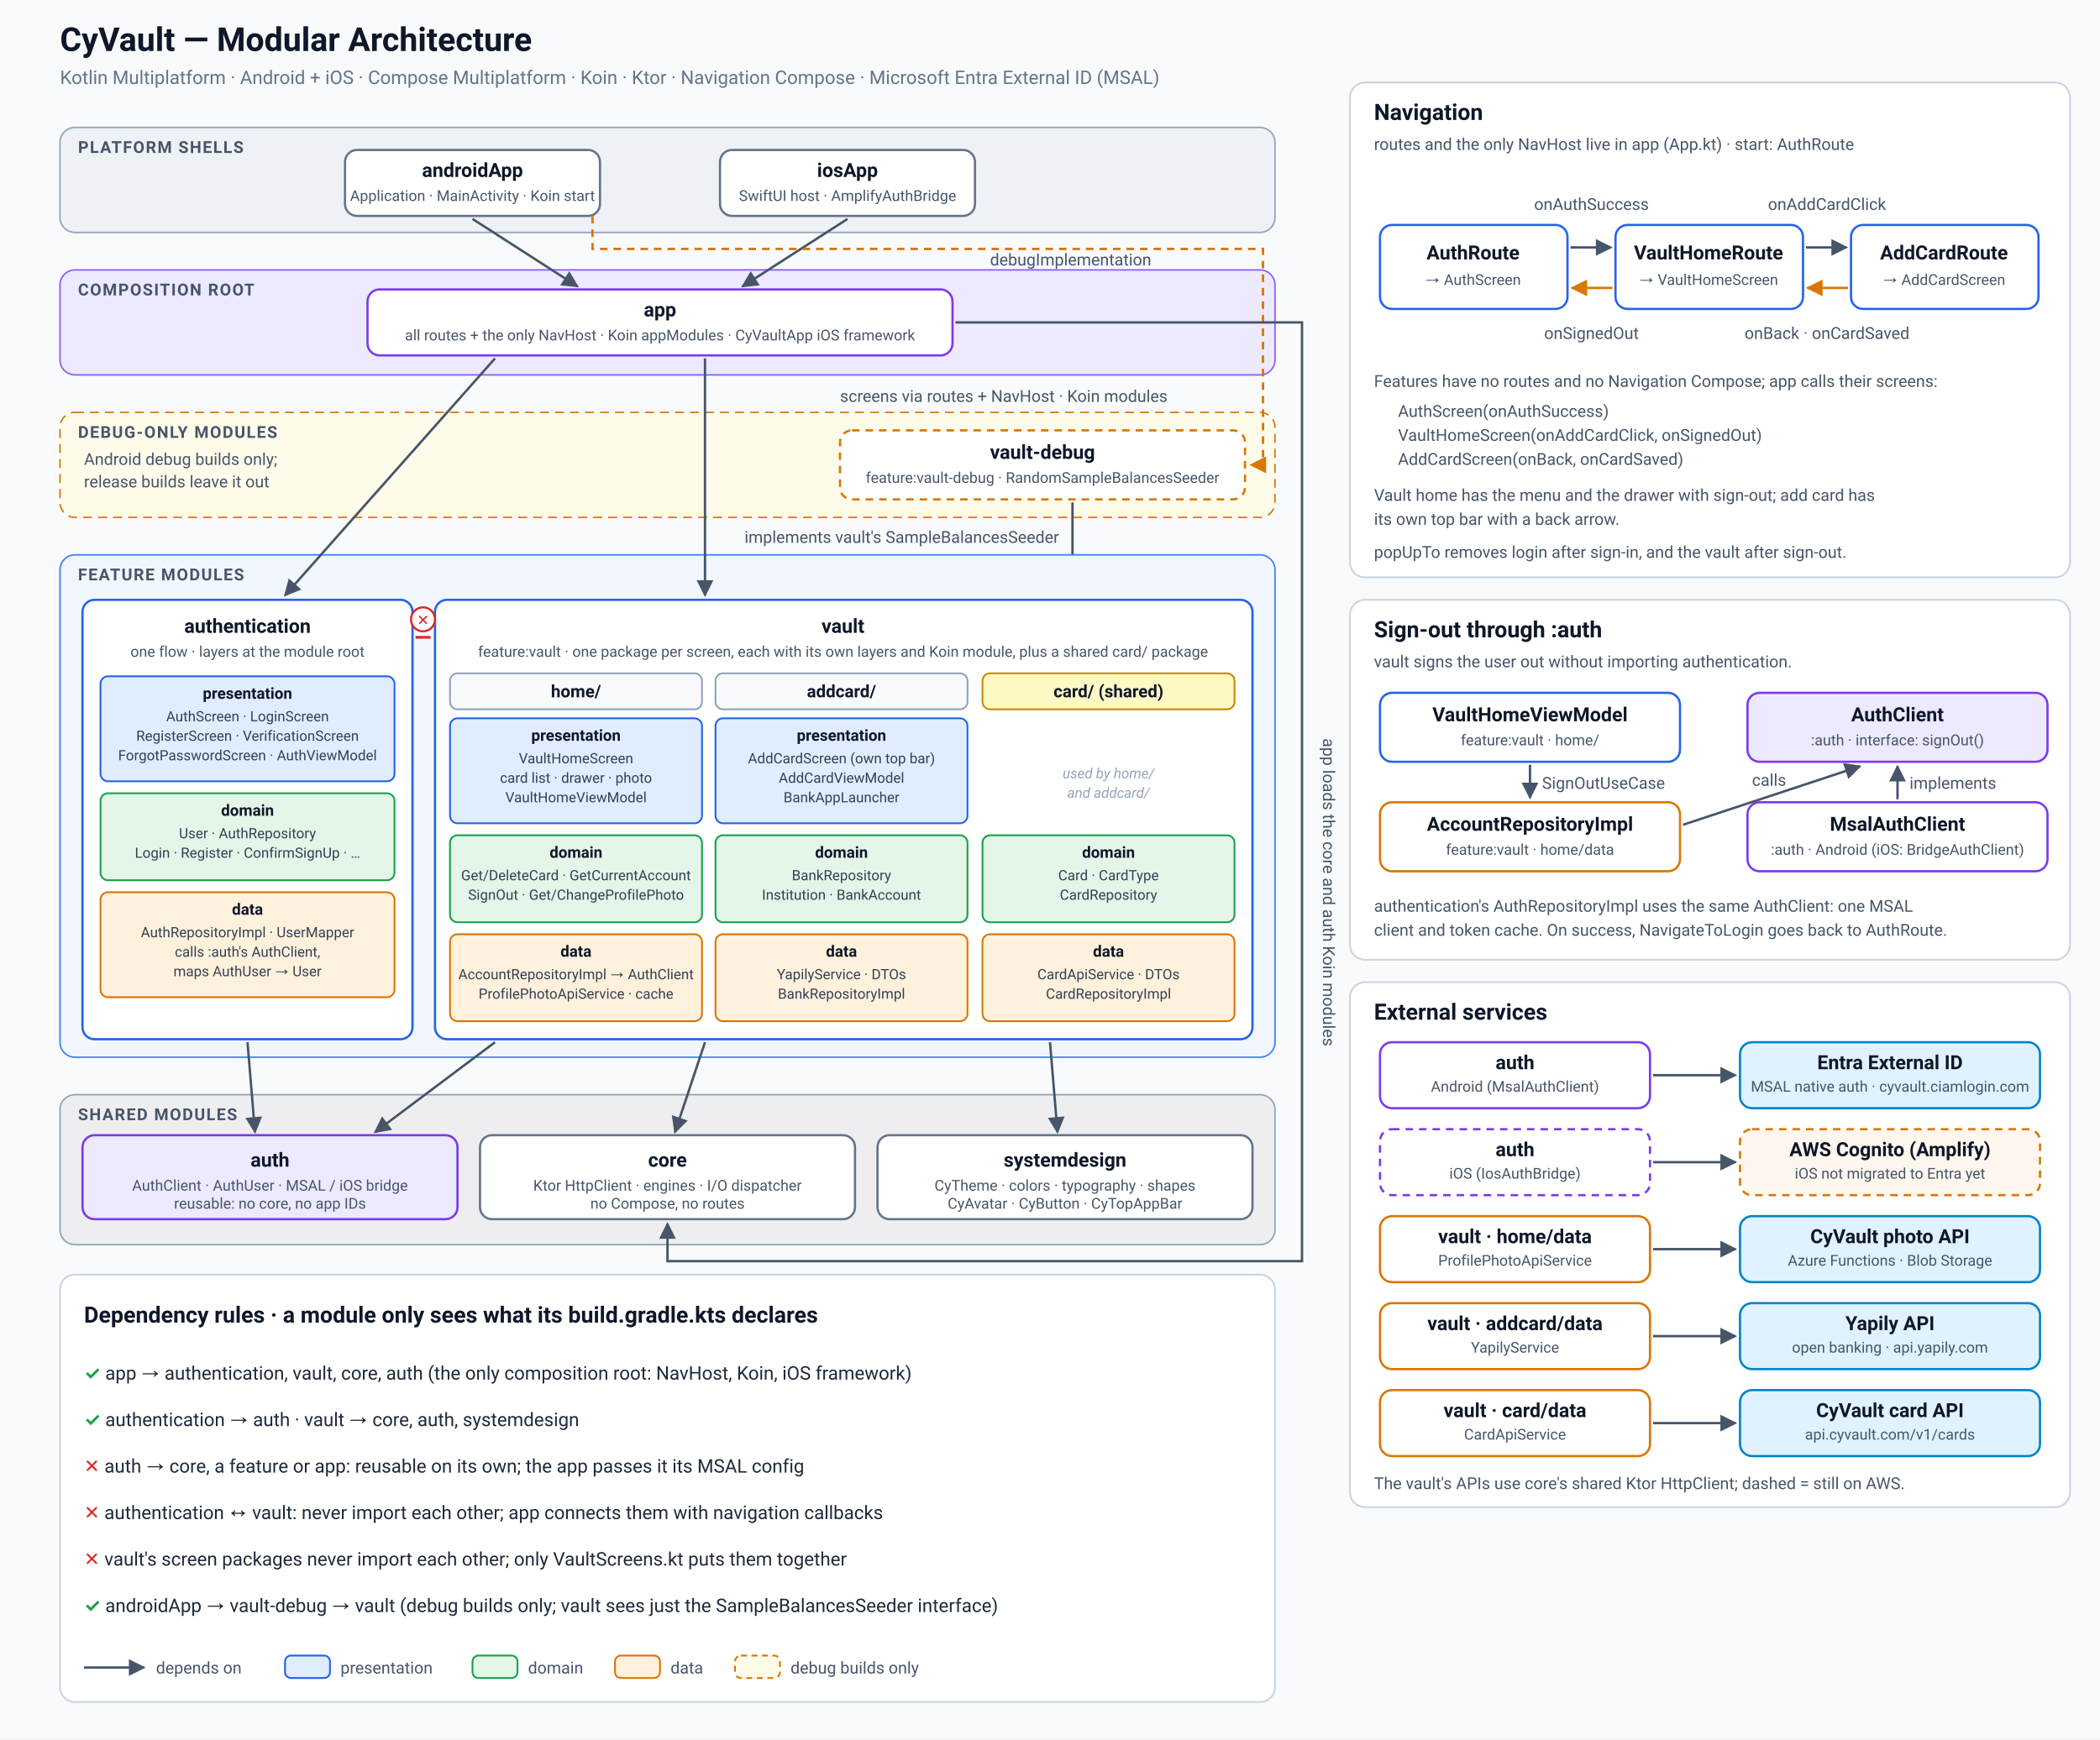
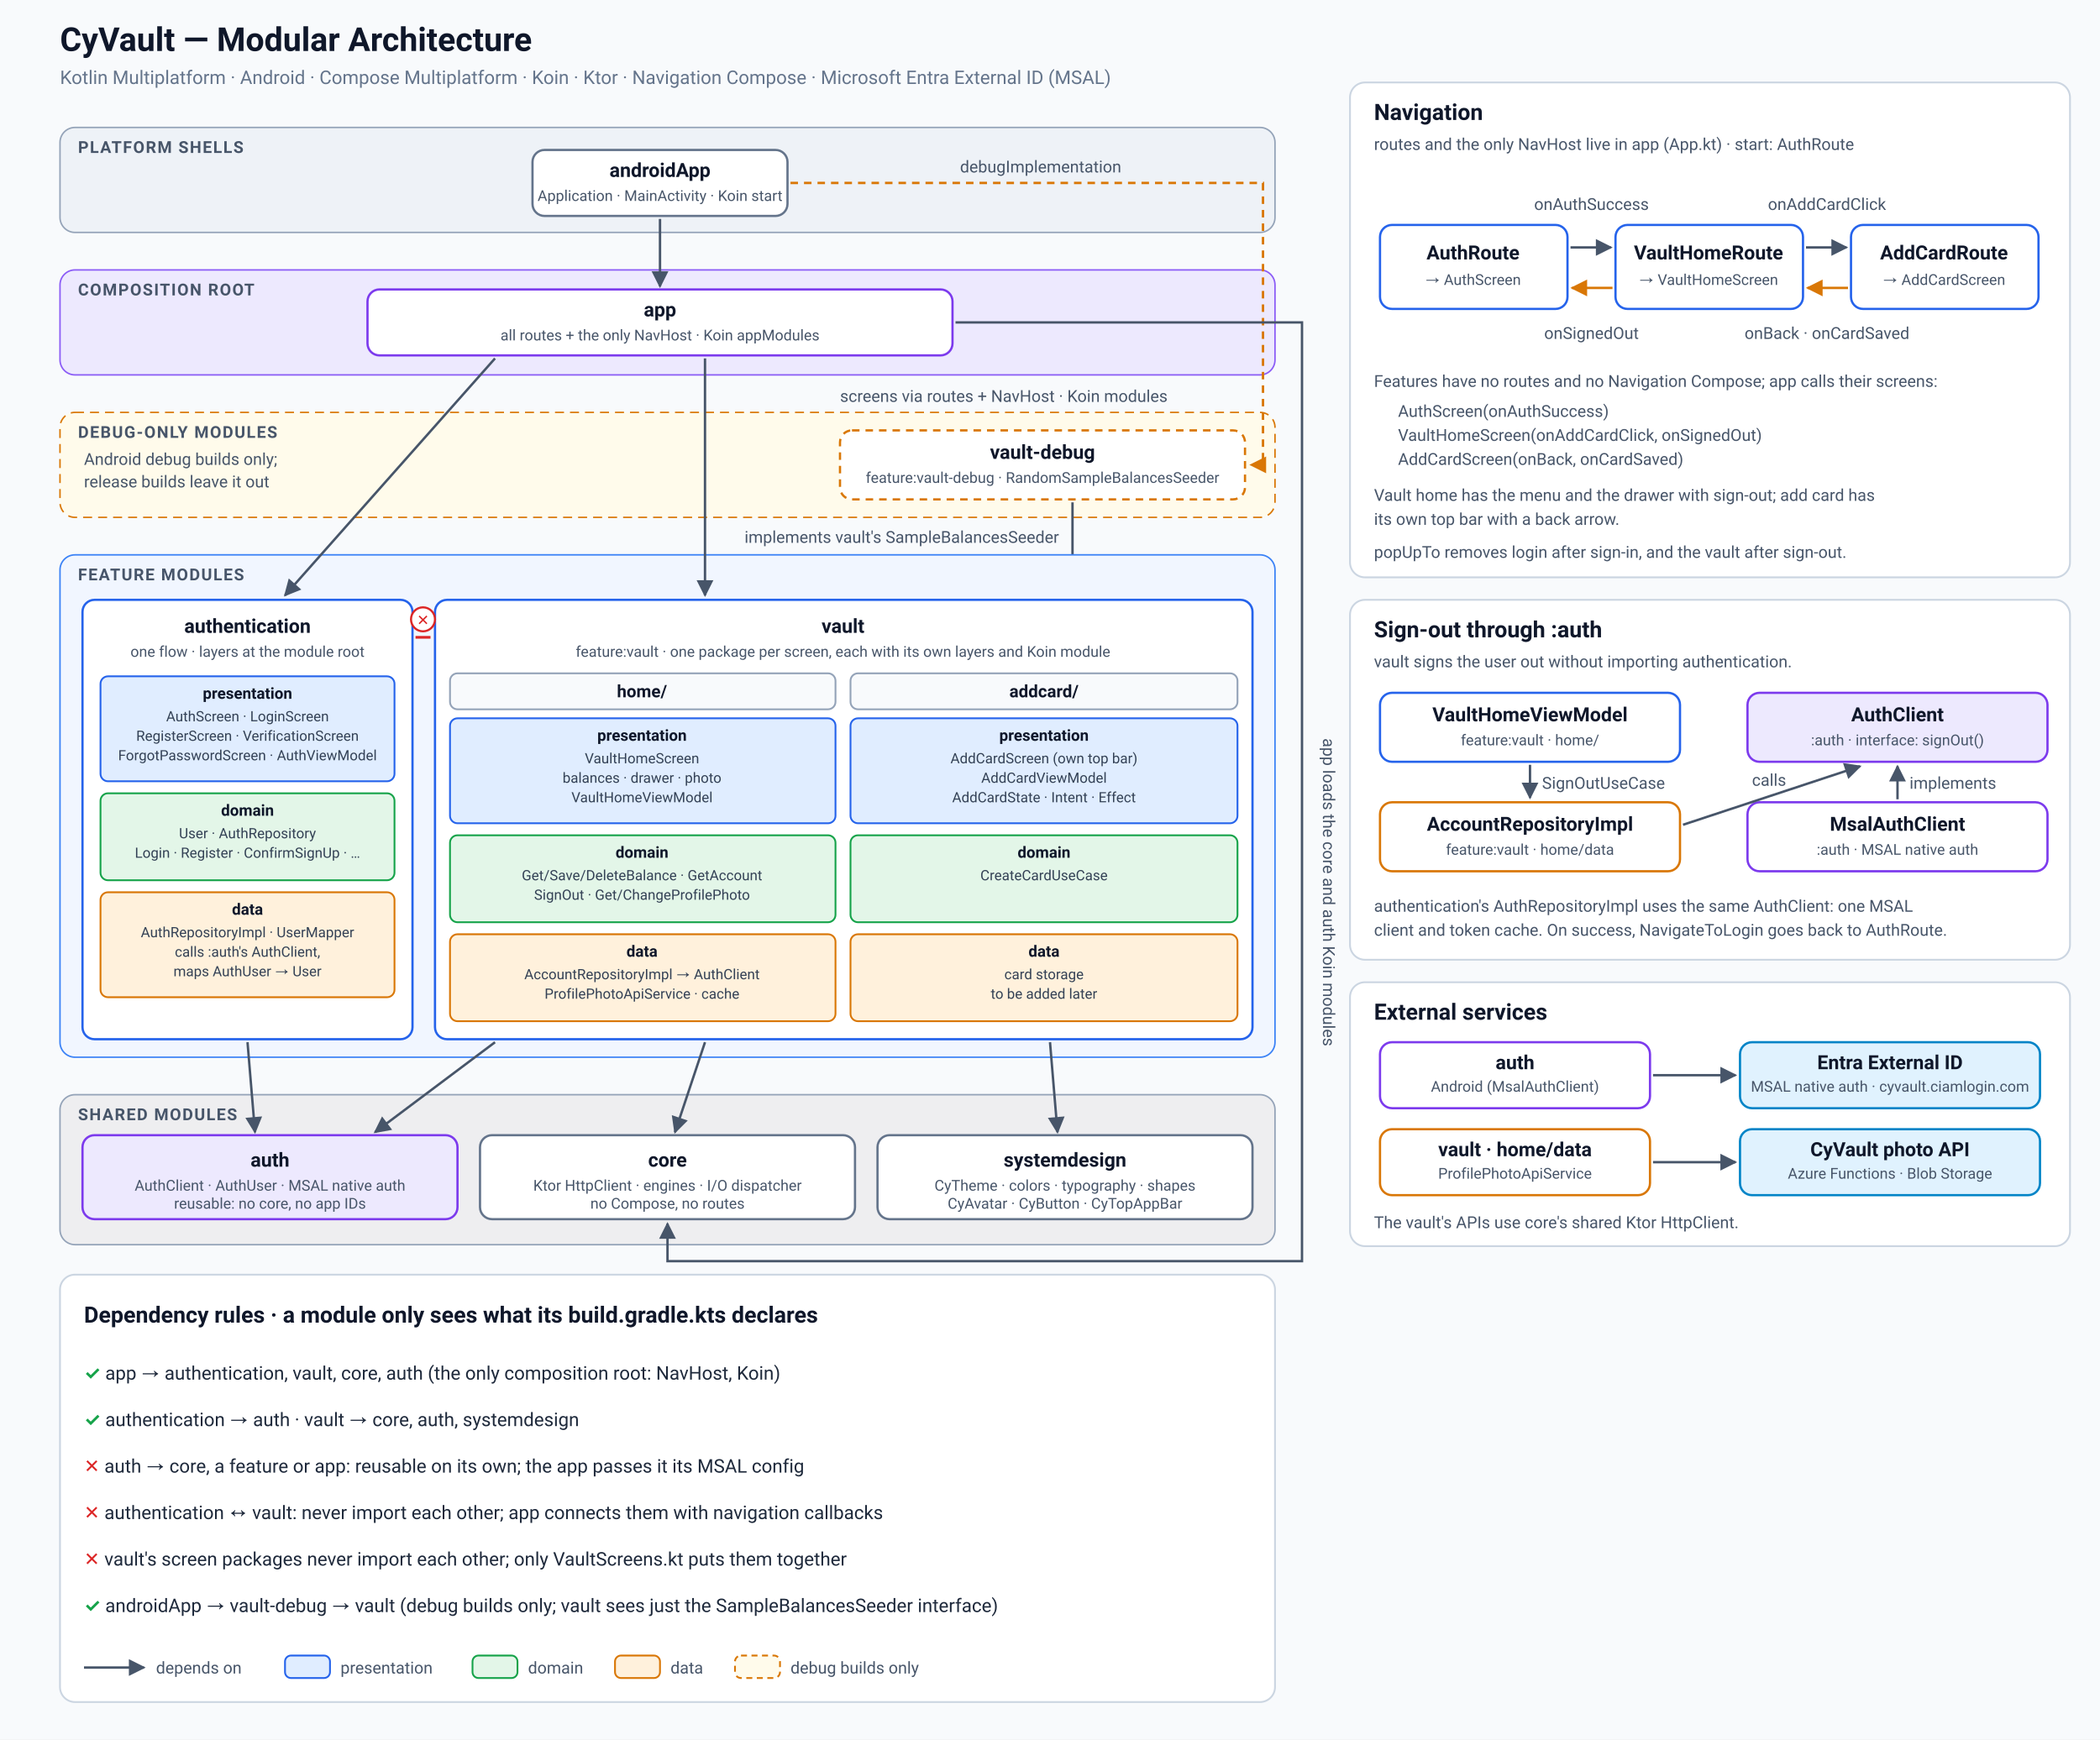
<svg xmlns="http://www.w3.org/2000/svg" viewBox="0 0 1400 1160" width="1400" height="1160" font-family="-apple-system, 'Segoe UI', Roboto, Helvetica, Arial, sans-serif">
  <defs>
    <marker id="arrow" viewBox="0 0 10 10" refX="9" refY="5" markerWidth="7" markerHeight="7" orient="auto-start-reverse">
      <path d="M0,0 L10,5 L0,10 z" fill="#475569" />
    </marker>
    <marker id="arrowOrange" viewBox="0 0 10 10" refX="9" refY="5" markerWidth="7" markerHeight="7" orient="auto-start-reverse">
      <path d="M0,0 L10,5 L0,10 z" fill="#D97706" />
    </marker>
    <marker id="arrowRed" viewBox="0 0 10 10" refX="9" refY="5" markerWidth="7" markerHeight="7" orient="auto-start-reverse">
      <path d="M0,0 L10,5 L0,10 z" fill="#DC2626" />
    </marker>
    <style>
      .t-title { font-size: 22px; font-weight: 700; fill: #0F172A; }
      .t-sub { font-size: 12.5px; fill: #64748B; }
      .t-panel { font-size: 15px; font-weight: 700; fill: #0F172A; }
      .t-band { font-size: 11px; font-weight: 700; letter-spacing: 0.8px; fill: #475569; }
      .t-box { font-size: 13px; font-weight: 700; fill: #0F172A; text-anchor: middle; }
      .t-boxsub { font-size: 10px; fill: #475569; text-anchor: middle; }
      .t-pkg { font-size: 11.5px; font-weight: 700; fill: #0F172A; text-anchor: middle; }
      .t-chip { font-size: 10.5px; font-weight: 700; fill: #0F172A; text-anchor: middle; }
      .t-chipsub { font-size: 9.5px; fill: #334155; text-anchor: middle; }
      .t-empty { font-size: 9.5px; font-style: italic; fill: #94A3B8; text-anchor: middle; }
      .t-small { font-size: 11px; fill: #475569; }
      .t-rule { font-size: 12.5px; fill: #1E293B; }
      .box { fill: #FFFFFF; stroke-width: 1.5; }
      .ui { fill: #E0EDFF; stroke: #2563EB; stroke-width: 1.2; }
      .dom { fill: #E3F6E8; stroke: #16A34A; stroke-width: 1.2; }
      .dat { fill: #FFF1DC; stroke: #D97706; stroke-width: 1.2; }
      .wire { fill: #F1F5F9; stroke: #64748B; stroke-width: 1.2; }
      .pkg { fill: #F8FAFC; stroke: #94A3B8; stroke-width: 1.2; }
      .dep { stroke: #475569; stroke-width: 1.6; fill: none; marker-end: url(#arrow); }
      .back { stroke: #D97706; stroke-width: 1.6; fill: none; marker-end: url(#arrowOrange); }
      .panel { fill: #FFFFFF; stroke: #CBD5E1; stroke-width: 1.2; }
    </style>
  </defs>
  <rect width="1400" height="1160" fill="#F8FAFC" />
  <text x="40" y="34" class="t-title">CyVault — Modular Architecture</text>
-   <text x="40" y="56" class="t-sub">Kotlin Multiplatform · Android + iOS · Compose Multiplatform · Koin · Ktor · Navigation Compose · Microsoft Entra External ID (MSAL)</text>
+   <text x="40" y="56" class="t-sub">Kotlin Multiplatform · Android · Compose Multiplatform · Koin · Ktor · Navigation Compose · Microsoft Entra External ID (MSAL)</text>
  <rect x="40" y="85" width="810" height="70" rx="10" fill="#EEF2F7" stroke="#94A3B8" />
  <text x="52" y="102" class="t-band">PLATFORM SHELLS</text>
-   <rect x="230" y="100" width="170" height="44" rx="8" class="box" stroke="#64748B" />
-   <text x="315" y="118" class="t-box">androidApp</text>
-   <text x="315" y="134" class="t-boxsub">Application · MainActivity · Koin start</text>
-   <rect x="480" y="100" width="170" height="44" rx="8" class="box" stroke="#64748B" />
-   <text x="565" y="118" class="t-box">iosApp</text>
-   <text x="565" y="134" class="t-boxsub">SwiftUI host · AmplifyAuthBridge</text>
+   <rect x="355" y="100" width="170" height="44" rx="8" class="box" stroke="#64748B" />
+   <text x="440" y="118" class="t-box">androidApp</text>
+   <text x="440" y="134" class="t-boxsub">Application · MainActivity · Koin start</text>
  <rect x="40" y="180" width="810" height="70" rx="10" fill="#EDE9FE" stroke="#8B5CF6" />
  <text x="52" y="197" class="t-band">COMPOSITION ROOT</text>
  <rect x="245" y="193" width="390" height="44" rx="8" class="box" stroke="#7C3AED" />
  <text x="440" y="211" class="t-box">app</text>
-   <text x="440" y="227" class="t-boxsub">all routes + the only NavHost · Koin appModules · CyVaultApp iOS framework</text>
-   <path d="M315 146 L385 191" class="dep" />
-   <path d="M565 146 L495 191" class="dep" />
+   <text x="440" y="227" class="t-boxsub">all routes + the only NavHost · Koin appModules</text>
+   <path d="M440 146 L440 191" class="dep" />
  <rect x="40" y="275" width="810" height="70" rx="10" fill="#FFFBEB" stroke="#D97706" stroke-dasharray="6 4" />
  <text x="52" y="292" class="t-band">DEBUG-ONLY MODULES</text>
  <text x="56" y="310" class="t-small">Android debug builds only;</text>
  <text x="56" y="325" class="t-small">release builds leave it out</text>
  <rect x="560" y="287" width="270" height="46" rx="8" class="box" stroke="#D97706" stroke-dasharray="5 4" />
  <text x="695" y="306" class="t-box">vault-debug</text>
  <text x="695" y="322" class="t-boxsub">feature:vault-debug · RandomSampleBalancesSeeder</text>
-   <path d="M395 144 V166 H842 V310 H834" stroke="#D97706" stroke-width="1.6" stroke-dasharray="5 4" fill="none" marker-end="url(#arrowOrange)" />
-   <text x="660" y="177" class="t-small" fill="#B45309">debugImplementation</text>
+   <path d="M527 122 H842 V310 H834" stroke="#D97706" stroke-width="1.6" stroke-dasharray="5 4" fill="none" marker-end="url(#arrowOrange)" />
+   <text x="640" y="115" class="t-small" fill="#B45309">debugImplementation</text>
  <path d="M715 335 L715 397" class="dep" />
  <text x="706" y="362" class="t-small" text-anchor="end">implements vault's SampleBalancesSeeder</text>
  <rect x="40" y="370" width="810" height="335" rx="10" fill="#F1F6FF" stroke="#3B82F6" />
  <text x="52" y="387" class="t-band">FEATURE MODULES</text>
  <rect x="55" y="400" width="220" height="293" rx="8" class="box" stroke="#2563EB" />
  <text x="165" y="422" class="t-box">authentication</text>
  <text x="165" y="438" class="t-boxsub">one flow · layers at the module root</text>
  <rect x="67" y="451" width="196" height="70" rx="5" class="ui" />
  <text x="165" y="466" class="t-chip">presentation</text>
  <text x="165" y="481" class="t-chipsub">AuthScreen · LoginScreen</text>
  <text x="165" y="494" class="t-chipsub">RegisterScreen · VerificationScreen</text>
  <text x="165" y="507" class="t-chipsub">ForgotPasswordScreen · AuthViewModel</text>
  <rect x="67" y="529" width="196" height="58" rx="5" class="dom" />
  <text x="165" y="544" class="t-chip">domain</text>
  <text x="165" y="559" class="t-chipsub">User · AuthRepository</text>
  <text x="165" y="572" class="t-chipsub">Login · Register · ConfirmSignUp · …</text>
  <rect x="67" y="595" width="196" height="70" rx="5" class="dat" />
  <text x="165" y="610" class="t-chip">data</text>
  <text x="165" y="625" class="t-chipsub">AuthRepositoryImpl · UserMapper</text>
  <text x="165" y="638" class="t-chipsub">calls :auth's AuthClient,</text>
  <text x="165" y="651" class="t-chipsub">maps AuthUser → User</text>
  <rect x="290" y="400" width="545" height="293" rx="8" class="box" stroke="#2563EB" />
  <text x="562" y="422" class="t-box">vault</text>
-   <text x="562" y="438" class="t-boxsub">feature:vault · one package per screen, each with its own layers and Koin module, plus a shared card/ package</text>
-   <rect x="300" y="449" width="168" height="24" rx="5" class="pkg" />
-   <text x="384" y="465" class="t-pkg">home/</text>
-   <rect x="477" y="449" width="168" height="24" rx="5" class="pkg" />
-   <text x="561" y="465" class="t-pkg">addcard/</text>
-   <rect x="655" y="449" width="168" height="24" rx="5" fill="#FEF9C3" stroke="#CA8A04" stroke-width="1.2" />
-   <text x="739" y="465" class="t-pkg">card/ (shared)</text>
-   <rect x="300" y="479" width="168" height="70" rx="5" class="ui" />
-   <text x="384" y="494" class="t-chip">presentation</text>
-   <text x="384" y="509" class="t-chipsub">VaultHomeScreen</text>
-   <text x="384" y="522" class="t-chipsub">card list · drawer · photo</text>
-   <text x="384" y="535" class="t-chipsub">VaultHomeViewModel</text>
-   <rect x="300" y="557" width="168" height="58" rx="5" class="dom" />
-   <text x="384" y="572" class="t-chip">domain</text>
-   <text x="384" y="587" class="t-chipsub">Get/DeleteCard · GetCurrentAccount</text>
-   <text x="384" y="600" class="t-chipsub">SignOut · Get/ChangeProfilePhoto</text>
-   <rect x="300" y="623" width="168" height="58" rx="5" class="dat" />
-   <text x="384" y="638" class="t-chip">data</text>
-   <text x="384" y="653" class="t-chipsub">AccountRepositoryImpl → AuthClient</text>
-   <text x="384" y="666" class="t-chipsub">ProfilePhotoApiService · cache</text>
-   <rect x="477" y="479" width="168" height="70" rx="5" class="ui" />
-   <text x="561" y="494" class="t-chip">presentation</text>
-   <text x="561" y="509" class="t-chipsub">AddCardScreen (own top bar)</text>
-   <text x="561" y="522" class="t-chipsub">AddCardViewModel</text>
-   <text x="561" y="535" class="t-chipsub">BankAppLauncher</text>
-   <rect x="477" y="557" width="168" height="58" rx="5" class="dom" />
-   <text x="561" y="572" class="t-chip">domain</text>
-   <text x="561" y="587" class="t-chipsub">BankRepository</text>
-   <text x="561" y="600" class="t-chipsub">Institution · BankAccount</text>
-   <rect x="477" y="623" width="168" height="58" rx="5" class="dat" />
-   <text x="561" y="638" class="t-chip">data</text>
-   <text x="561" y="653" class="t-chipsub">YapilyService · DTOs</text>
-   <text x="561" y="666" class="t-chipsub">BankRepositoryImpl</text>
-   <text x="739" y="519" class="t-empty">used by home/</text>
-   <text x="739" y="532" class="t-empty">and addcard/</text>
-   <rect x="655" y="557" width="168" height="58" rx="5" class="dom" />
-   <text x="739" y="572" class="t-chip">domain</text>
-   <text x="739" y="587" class="t-chipsub">Card · CardType</text>
-   <text x="739" y="600" class="t-chipsub">CardRepository</text>
-   <rect x="655" y="623" width="168" height="58" rx="5" class="dat" />
-   <text x="739" y="638" class="t-chip">data</text>
-   <text x="739" y="653" class="t-chipsub">CardApiService · DTOs</text>
-   <text x="739" y="666" class="t-chipsub">CardRepositoryImpl</text>
+   <text x="562" y="438" class="t-boxsub">feature:vault · one package per screen, each with its own layers and Koin module</text>
+   <rect x="300" y="449" width="257" height="24" rx="5" class="pkg" />
+   <text x="428" y="465" class="t-pkg">home/</text>
+   <rect x="567" y="449" width="258" height="24" rx="5" class="pkg" />
+   <text x="696" y="465" class="t-pkg">addcard/</text>
+   <rect x="300" y="479" width="257" height="70" rx="5" class="ui" />
+   <text x="428" y="494" class="t-chip">presentation</text>
+   <text x="428" y="509" class="t-chipsub">VaultHomeScreen</text>
+   <text x="428" y="522" class="t-chipsub">balances · drawer · photo</text>
+   <text x="428" y="535" class="t-chipsub">VaultHomeViewModel</text>
+   <rect x="300" y="557" width="257" height="58" rx="5" class="dom" />
+   <text x="428" y="572" class="t-chip">domain</text>
+   <text x="428" y="587" class="t-chipsub">Get/Save/DeleteBalance · GetAccount</text>
+   <text x="428" y="600" class="t-chipsub">SignOut · Get/ChangeProfilePhoto</text>
+   <rect x="300" y="623" width="257" height="58" rx="5" class="dat" />
+   <text x="428" y="638" class="t-chip">data</text>
+   <text x="428" y="653" class="t-chipsub">AccountRepositoryImpl → AuthClient</text>
+   <text x="428" y="666" class="t-chipsub">ProfilePhotoApiService · cache</text>
+   <rect x="567" y="479" width="258" height="70" rx="5" class="ui" />
+   <text x="696" y="494" class="t-chip">presentation</text>
+   <text x="696" y="509" class="t-chipsub">AddCardScreen (own top bar)</text>
+   <text x="696" y="522" class="t-chipsub">AddCardViewModel</text>
+   <text x="696" y="535" class="t-chipsub">AddCardState · Intent · Effect</text>
+   <rect x="567" y="557" width="258" height="58" rx="5" class="dom" />
+   <text x="696" y="572" class="t-chip">domain</text>
+   <text x="696" y="587" class="t-chipsub">CreateCardUseCase</text>
+   <rect x="567" y="623" width="258" height="58" rx="5" class="dat" />
+   <text x="696" y="638" class="t-chip">data</text>
+   <text x="696" y="653" class="t-chipsub">card storage</text>
+   <text x="696" y="666" class="t-chipsub">to be added later</text>
  <path d="M330 239 L190 397" class="dep" />
  <path d="M470 239 L470 397" class="dep" />
  <text x="560" y="268" class="t-small">screens via routes + NavHost · Koin modules</text>
  <path d="M277 425 L287 425" stroke="#DC2626" stroke-width="1.8" fill="none" />
  <circle cx="282" cy="413" r="8" fill="#FFFFFF" stroke="#DC2626" stroke-width="1.4" />
  <text x="282" y="417" font-size="10" font-weight="700" fill="#DC2626" text-anchor="middle">✕</text>
  <rect x="40" y="730" width="810" height="100" rx="10" fill="#EEEEF0" stroke="#94A3B8" />
  <text x="52" y="747" class="t-band">SHARED MODULES</text>
  <rect x="55" y="757" width="250" height="56" rx="8" fill="#EDE9FE" stroke="#7C3AED" stroke-width="1.5" />
  <text x="180" y="778" class="t-box">auth</text>
-   <text x="180" y="794" class="t-boxsub">AuthClient · AuthUser · MSAL / iOS bridge</text>
+   <text x="180" y="794" class="t-boxsub">AuthClient · AuthUser · MSAL native auth</text>
  <text x="180" y="806" class="t-boxsub">reusable: no core, no app IDs</text>
  <rect x="320" y="757" width="250" height="56" rx="8" class="box" stroke="#64748B" />
  <text x="445" y="778" class="t-box">core</text>
  <text x="445" y="794" class="t-boxsub">Ktor HttpClient · engines · I/O dispatcher</text>
  <text x="445" y="806" class="t-boxsub">no Compose, no routes</text>
  <rect x="585" y="757" width="250" height="56" rx="8" class="box" stroke="#64748B" />
  <text x="710" y="778" class="t-box">systemdesign</text>
  <text x="710" y="794" class="t-boxsub">CyTheme · colors · typography · shapes</text>
  <text x="710" y="806" class="t-boxsub">CyAvatar · CyButton · CyTopAppBar</text>
  <path d="M165 695 L170 755" class="dep" />
  <path d="M330 695 L250 755" class="dep" />
  <path d="M470 695 L450 755" class="dep" />
  <path d="M700 695 L705 755" class="dep" />
  <path d="M637 215 H868 V841 H445 V816" class="dep" />
  <text x="882" y="595" class="t-small" transform="rotate(90 882 595)" text-anchor="middle">app loads the core and auth Koin modules</text>
  <rect x="40" y="850" width="810" height="285" rx="10" class="panel" />
  <text x="56" y="882" class="t-panel">Dependency rules · a module only sees what its build.gradle.kts declares</text>
  <text x="56" y="920" class="t-rule">
-     <tspan fill="#16A34A" font-weight="700">✓</tspan>  app  →  authentication, vault, core, auth   (the only composition root: NavHost, Koin, iOS framework)</text>
+     <tspan fill="#16A34A" font-weight="700">✓</tspan>  app  →  authentication, vault, core, auth   (the only composition root: NavHost, Koin)</text>
  <text x="56" y="951" class="t-rule">
    <tspan fill="#16A34A" font-weight="700">✓</tspan>  authentication  →  auth     ·     vault  →  core, auth, systemdesign</text>
  <text x="56" y="982" class="t-rule">
    <tspan fill="#DC2626" font-weight="700">✕</tspan>  auth  →  core, a feature or app: reusable on its own; the app passes it its MSAL config</text>
  <text x="56" y="1013" class="t-rule">
    <tspan fill="#DC2626" font-weight="700">✕</tspan>  authentication ↔ vault: never import each other; app connects them with navigation callbacks</text>
  <text x="56" y="1044" class="t-rule">
    <tspan fill="#DC2626" font-weight="700">✕</tspan>  vault's screen packages never import each other; only VaultScreens.kt puts them together</text>
  <text x="56" y="1075" class="t-rule">
    <tspan fill="#16A34A" font-weight="700">✓</tspan>  androidApp  →  vault-debug  →  vault   (debug builds only; vault sees just the SampleBalancesSeeder interface)</text>
  <line x1="56" y1="1112" x2="96" y2="1112" class="dep" />
  <text x="104" y="1116" class="t-small">depends on</text>
  <rect x="190" y="1104" width="30" height="15" rx="4" class="ui" />
  <text x="227" y="1116" class="t-small">presentation</text>
  <rect x="315" y="1104" width="30" height="15" rx="4" class="dom" />
  <text x="352" y="1116" class="t-small">domain</text>
  <rect x="410" y="1104" width="30" height="15" rx="4" class="dat" />
  <text x="447" y="1116" class="t-small">data</text>
  <rect x="490" y="1104" width="30" height="15" rx="4" fill="#FFFBEB" stroke="#D97706" stroke-width="1.2" stroke-dasharray="4 3" />
  <text x="527" y="1116" class="t-small">debug builds only</text>
  <rect x="900" y="55" width="480" height="330" rx="10" class="panel" />
  <text x="916" y="80" class="t-panel">Navigation</text>
  <text x="916" y="100" class="t-small">routes and the only NavHost live in app (App.kt) · start: AuthRoute</text>
  <rect x="920" y="150" width="125" height="56" rx="8" class="box" stroke="#2563EB" />
  <text x="982" y="173" class="t-box">AuthRoute</text>
  <text x="982" y="190" class="t-boxsub">→ AuthScreen</text>
  <rect x="1077" y="150" width="125" height="56" rx="8" class="box" stroke="#2563EB" />
  <text x="1139" y="173" class="t-box">VaultHomeRoute</text>
  <text x="1139" y="190" class="t-boxsub">→ VaultHomeScreen</text>
  <rect x="1234" y="150" width="125" height="56" rx="8" class="box" stroke="#2563EB" />
  <text x="1296" y="173" class="t-box">AddCardRoute</text>
  <text x="1296" y="190" class="t-boxsub">→ AddCardScreen</text>
  <path d="M1047 165 L1074 165" class="dep" />
  <text x="1061" y="140" class="t-small" text-anchor="middle">onAuthSuccess</text>
  <path d="M1204 165 L1231 165" class="dep" />
  <text x="1218" y="140" class="t-small" text-anchor="middle">onAddCardClick</text>
  <path d="M1075 192 L1048 192" class="back" />
  <text x="1061" y="226" class="t-small" text-anchor="middle">onSignedOut</text>
  <path d="M1232 192 L1205 192" class="back" />
  <text x="1218" y="226" class="t-small" text-anchor="middle">onBack · onCardSaved</text>
  <text x="916" y="258" class="t-small">Features have no routes and no Navigation Compose; app calls their screens:</text>
  <text x="932" y="278" class="t-small">AuthScreen(onAuthSuccess)</text>
  <text x="932" y="294" class="t-small">VaultHomeScreen(onAddCardClick, onSignedOut)</text>
  <text x="932" y="310" class="t-small">AddCardScreen(onBack, onCardSaved)</text>
  <text x="916" y="334" class="t-small">Vault home has the menu and the drawer with sign-out; add card has</text>
  <text x="916" y="350" class="t-small">its own top bar with a back arrow.</text>
  <text x="916" y="372" class="t-small">popUpTo removes login after sign-in, and the vault after sign-out.</text>
  <rect x="900" y="400" width="480" height="240" rx="10" class="panel" />
  <text x="916" y="425" class="t-panel">Sign-out through :auth</text>
  <text x="916" y="445" class="t-small">vault signs the user out without importing authentication.</text>
  <rect x="920" y="462" width="200" height="46" rx="8" class="box" stroke="#2563EB" />
  <text x="1020" y="481" class="t-box">VaultHomeViewModel</text>
  <text x="1020" y="497" class="t-boxsub">feature:vault · home/</text>
  <rect x="1165" y="462" width="200" height="46" rx="8" fill="#EDE9FE" stroke="#7C3AED" stroke-width="1.5" />
  <text x="1265" y="481" class="t-box">AuthClient</text>
  <text x="1265" y="497" class="t-boxsub">:auth · interface: signOut()</text>
  <rect x="1165" y="535" width="200" height="46" rx="8" class="box" stroke="#7C3AED" />
  <text x="1265" y="554" class="t-box">MsalAuthClient</text>
-   <text x="1265" y="570" class="t-boxsub">:auth · Android (iOS: BridgeAuthClient)</text>
+   <text x="1265" y="570" class="t-boxsub">:auth · MSAL native auth</text>
  <rect x="920" y="535" width="200" height="46" rx="8" class="box" stroke="#D97706" />
  <text x="1020" y="554" class="t-box">AccountRepositoryImpl</text>
  <text x="1020" y="570" class="t-boxsub">feature:vault · home/data</text>
  <path d="M1020 510 L1020 532" class="dep" />
  <text x="1028" y="526" class="t-small">SignOutUseCase</text>
  <path d="M1122 550 L1240 511" class="dep" />
  <text x="1168" y="524" class="t-small">calls</text>
  <path d="M1265 533 L1265 511" class="dep" />
  <text x="1273" y="526" class="t-small">implements</text>
  <text x="916" y="608" class="t-small">authentication's AuthRepositoryImpl uses the same AuthClient: one MSAL</text>
  <text x="916" y="624" class="t-small">client and token cache. On success, NavigateToLogin goes back to AuthRoute.</text>
-   <rect x="900" y="655" width="480" height="350" rx="10" class="panel" />
+   <rect x="900" y="655" width="480" height="176" rx="10" class="panel" />
  <text x="916" y="680" class="t-panel">External services</text>
  <rect x="920" y="695" width="180" height="44" rx="8" class="box" stroke="#7C3AED" />
  <text x="1010" y="713" class="t-box">auth</text>
  <text x="1010" y="728" class="t-boxsub">Android (MsalAuthClient)</text>
  <rect x="1160" y="695" width="200" height="44" rx="8" fill="#E0F2FE" stroke="#0284C7" stroke-width="1.5" />
  <text x="1260" y="713" class="t-box">Entra External ID</text>
  <text x="1260" y="728" class="t-boxsub">MSAL native auth · cyvault.ciamlogin.com</text>
  <path d="M1102 717 L1157 717" class="dep" />
-   <rect x="920" y="753" width="180" height="44" rx="8" class="box" stroke="#7C3AED" stroke-dasharray="5 4" />
-   <text x="1010" y="771" class="t-box">auth</text>
-   <text x="1010" y="786" class="t-boxsub">iOS (IosAuthBridge)</text>
-   <rect x="1160" y="753" width="200" height="44" rx="8" fill="#FFF7ED" stroke="#D97706" stroke-width="1.5" stroke-dasharray="5 4" />
-   <text x="1260" y="771" class="t-box">AWS Cognito (Amplify)</text>
-   <text x="1260" y="786" class="t-boxsub">iOS not migrated to Entra yet</text>
+   <rect x="920" y="753" width="180" height="44" rx="8" class="box" stroke="#D97706" />
+   <text x="1010" y="771" class="t-box">vault · home/data</text>
+   <text x="1010" y="786" class="t-boxsub">ProfilePhotoApiService</text>
+   <rect x="1160" y="753" width="200" height="44" rx="8" fill="#E0F2FE" stroke="#0284C7" stroke-width="1.5" />
+   <text x="1260" y="771" class="t-box">CyVault photo API</text>
+   <text x="1260" y="786" class="t-boxsub">Azure Functions · Blob Storage</text>
  <path d="M1102 775 L1157 775" class="dep" />
-   <rect x="920" y="811" width="180" height="44" rx="8" class="box" stroke="#D97706" />
-   <text x="1010" y="829" class="t-box">vault · home/data</text>
-   <text x="1010" y="844" class="t-boxsub">ProfilePhotoApiService</text>
-   <rect x="1160" y="811" width="200" height="44" rx="8" fill="#E0F2FE" stroke="#0284C7" stroke-width="1.5" />
-   <text x="1260" y="829" class="t-box">CyVault photo API</text>
-   <text x="1260" y="844" class="t-boxsub">Azure Functions · Blob Storage</text>
-   <path d="M1102 833 L1157 833" class="dep" />
-   <rect x="920" y="869" width="180" height="44" rx="8" class="box" stroke="#D97706" />
-   <text x="1010" y="887" class="t-box">vault · addcard/data</text>
-   <text x="1010" y="902" class="t-boxsub">YapilyService</text>
-   <rect x="1160" y="869" width="200" height="44" rx="8" fill="#E0F2FE" stroke="#0284C7" stroke-width="1.5" />
-   <text x="1260" y="887" class="t-box">Yapily API</text>
-   <text x="1260" y="902" class="t-boxsub">open banking · api.yapily.com</text>
-   <path d="M1102 891 L1157 891" class="dep" />
-   <rect x="920" y="927" width="180" height="44" rx="8" class="box" stroke="#D97706" />
-   <text x="1010" y="945" class="t-box">vault · card/data</text>
-   <text x="1010" y="960" class="t-boxsub">CardApiService</text>
-   <rect x="1160" y="927" width="200" height="44" rx="8" fill="#E0F2FE" stroke="#0284C7" stroke-width="1.5" />
-   <text x="1260" y="945" class="t-box">CyVault card API</text>
-   <text x="1260" y="960" class="t-boxsub">api.cyvault.com/v1/cards</text>
-   <path d="M1102 949 L1157 949" class="dep" />
-   <text x="916" y="993" class="t-small">The vault's APIs use core's shared Ktor HttpClient; dashed = still on AWS.</text>
+   <text x="916" y="819" class="t-small">The vault's APIs use core's shared Ktor HttpClient.</text>
</svg>
